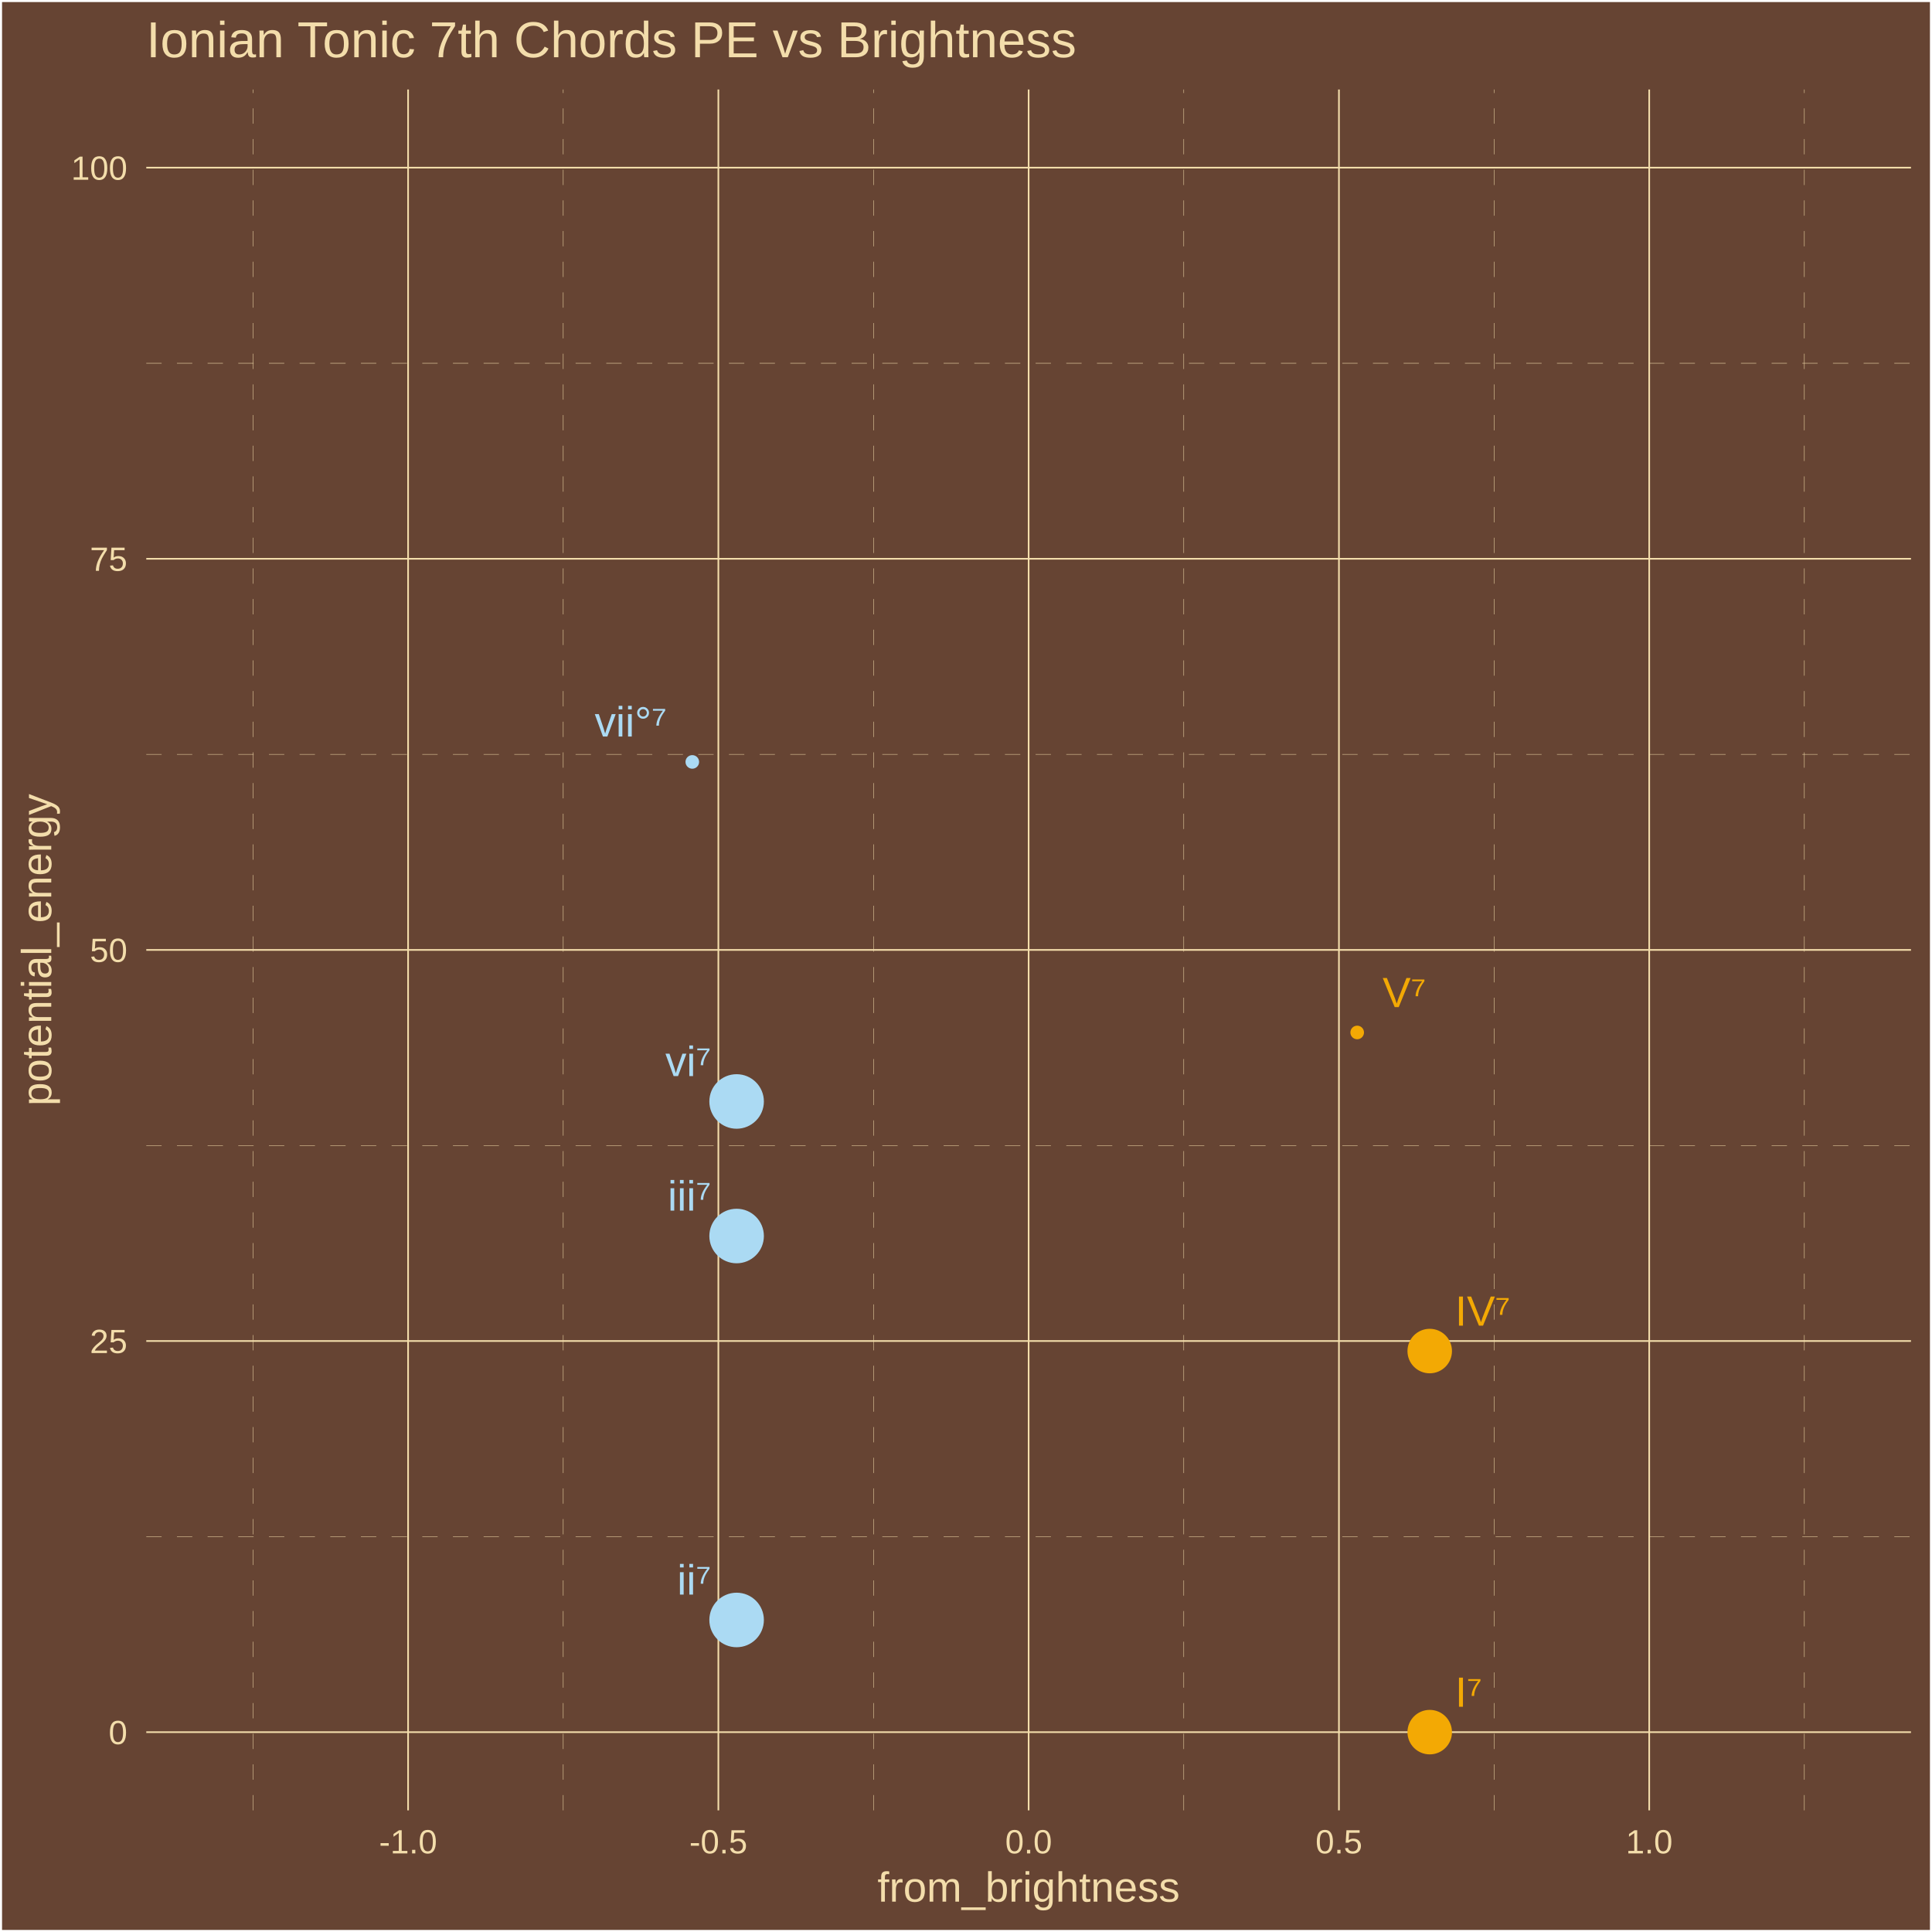
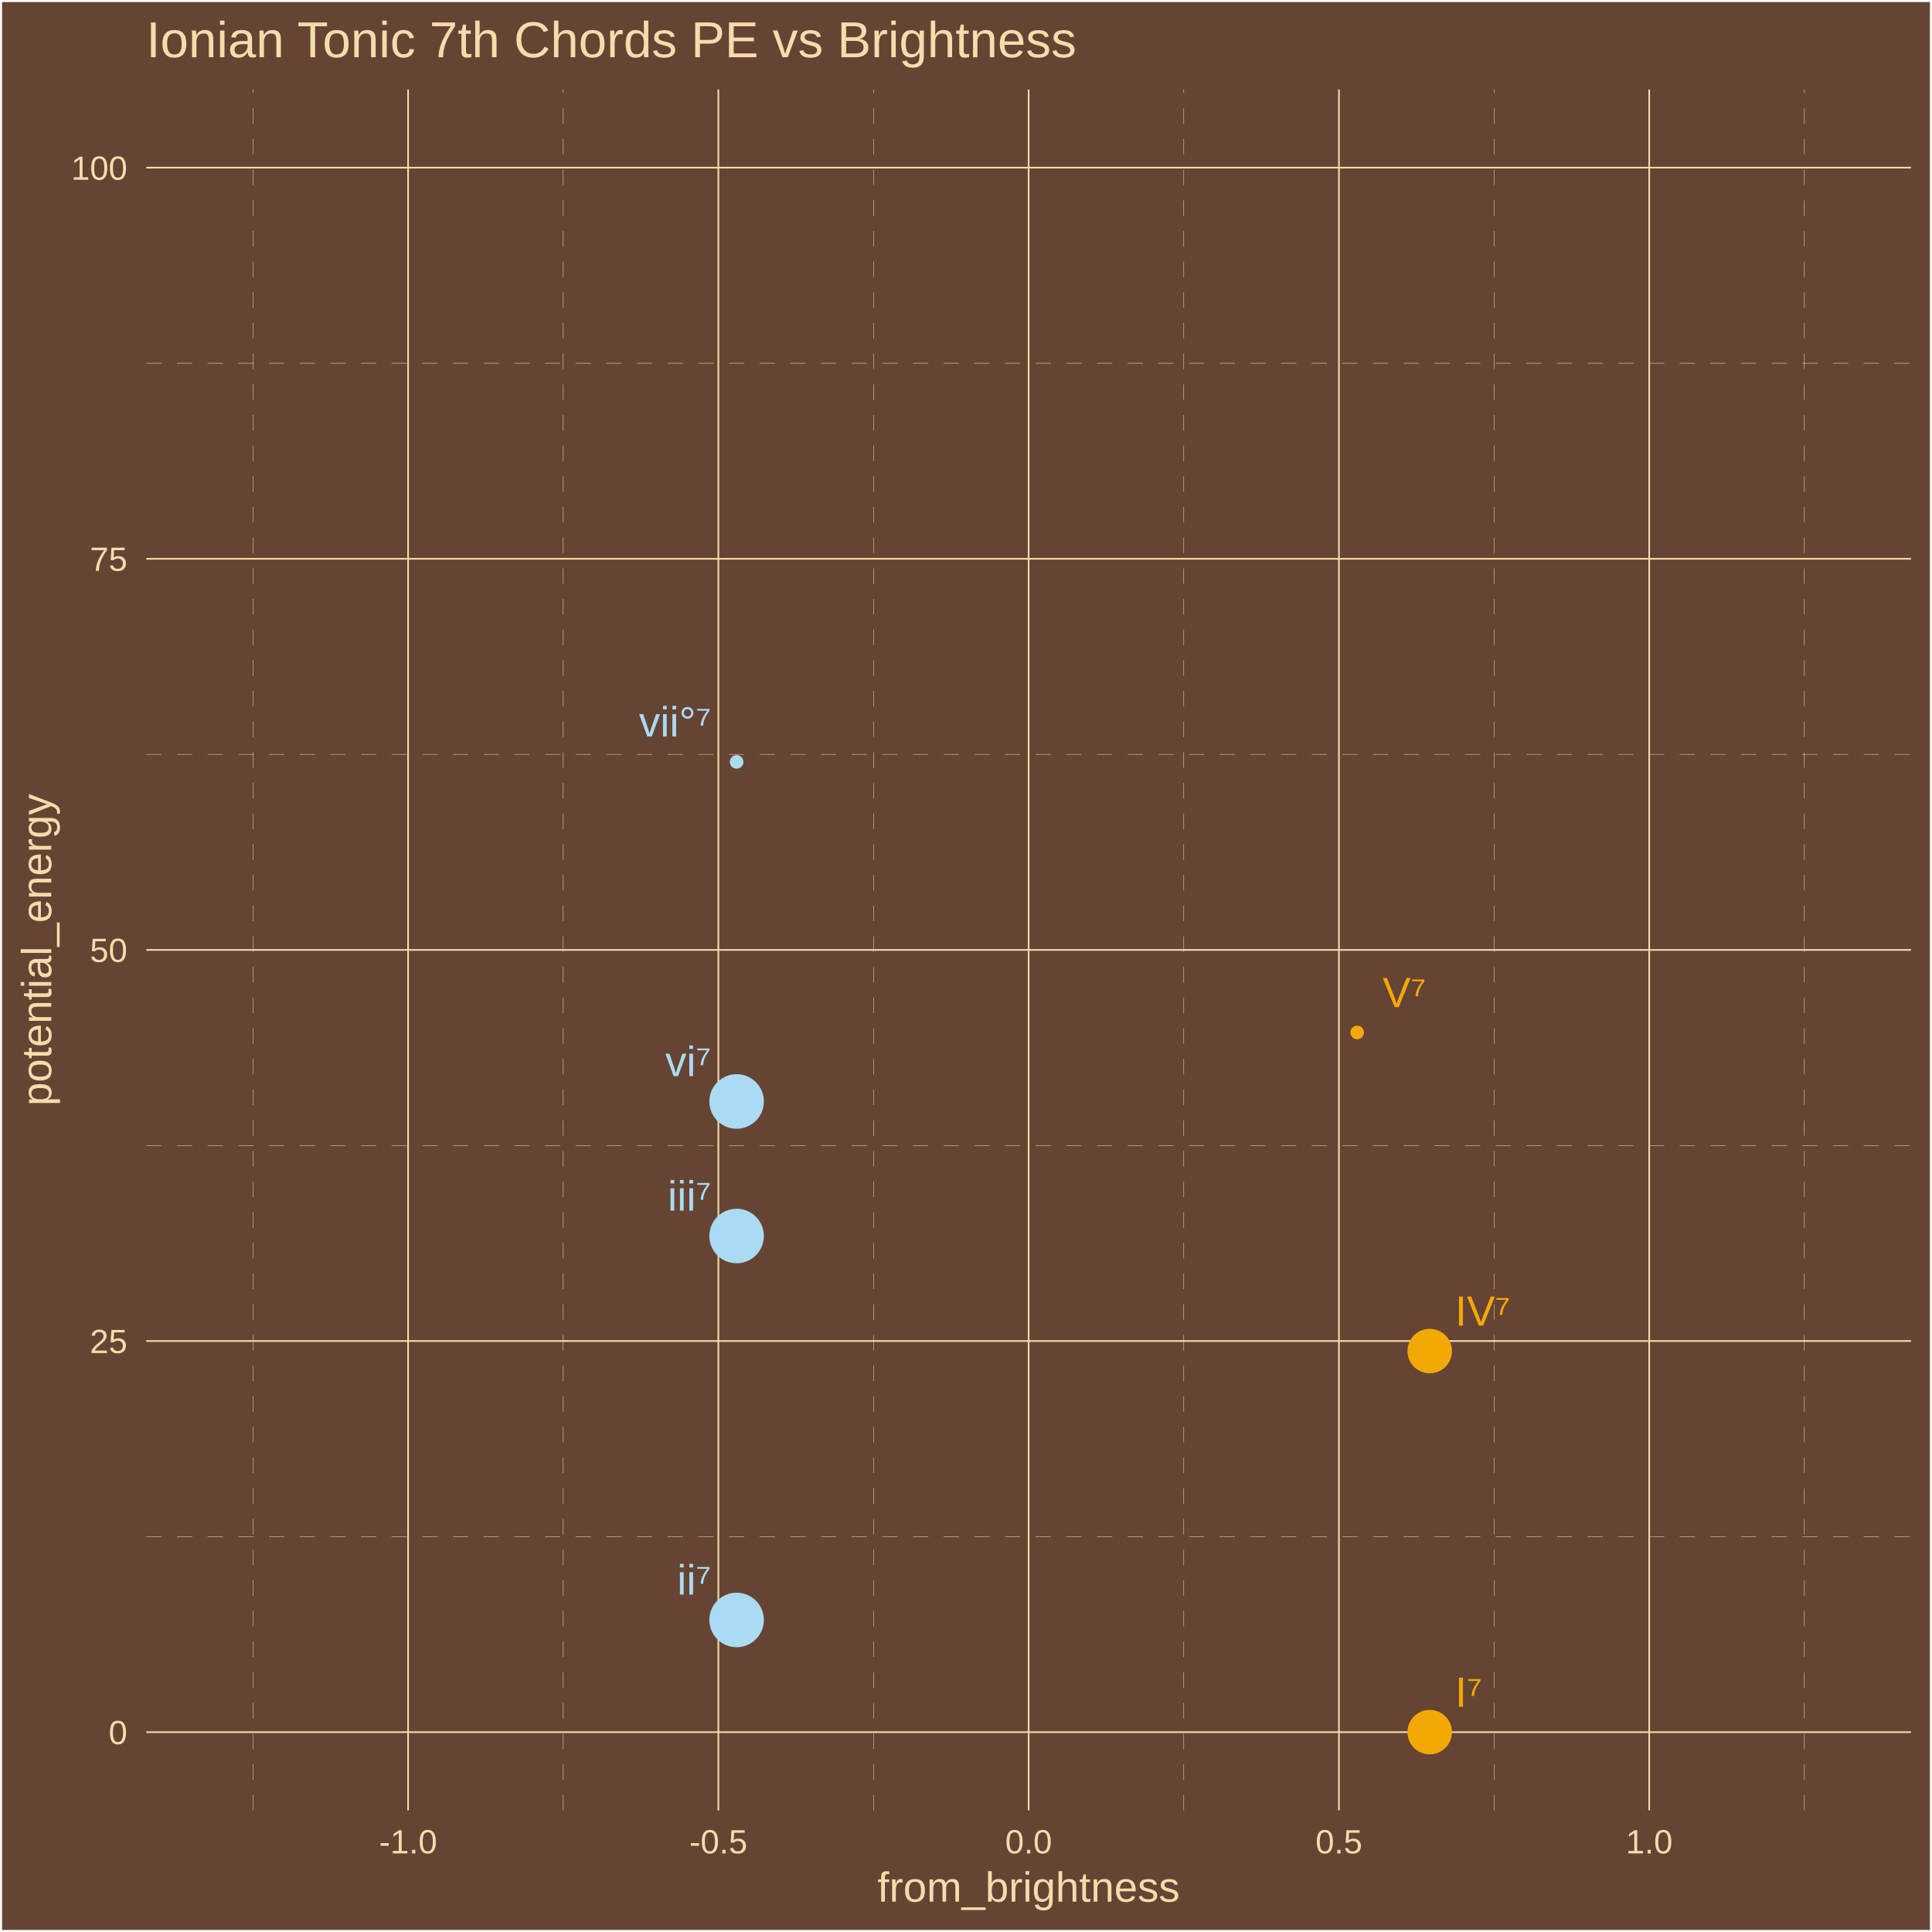
<svg xmlns="http://www.w3.org/2000/svg" class="svglite" width="504.00pt" height="504.00pt" viewBox="0 0 504.00 504.00">
  <defs>
    <style type="text/css">
    .svglite line, .svglite polyline, .svglite polygon, .svglite path, .svglite rect, .svglite circle {
      fill: none;
      stroke: #000000;
      stroke-linecap: round;
      stroke-linejoin: round;
      stroke-miterlimit: 10.00;
    }
    .svglite text {
      white-space: pre;
    }
  </style>
  </defs>
  <rect width="100%" height="100%" style="stroke: none; fill: #664433;" />
  <defs>
    <clipPath id="cpMC4wMHw1MDQuMDB8MC4wMHw1MDQuMDA=">
      <rect x="0.00" y="0.00" width="504.00" height="504.00" />
    </clipPath>
  </defs>
  <g clip-path="url(#cpMC4wMHw1MDQuMDB8MC4wMHw1MDQuMDA=)">
    <rect x="0.00" y="0" width="504.00" height="504.00" style="stroke-width: 1.07; stroke: #FFFFFF; fill: #664433;" />
  </g>
  <defs>
    <clipPath id="cpMzguMTZ8NDk4LjUyfDIzLjM0fDQ3Mi4yNw==">
      <rect x="38.16" y="23.34" width="460.36" height="448.93" />
    </clipPath>
  </defs>
  <g clip-path="url(#cpMzguMTZ8NDk4LjUyfDIzLjM0fDQ3Mi4yNw==)">
    <rect x="38.16" y="23.34" width="460.36" height="448.93" style="stroke-width: 1.07; stroke: none; fill: #664433;" />
    <polyline points="38.16,400.85 498.52,400.85 " style="stroke-width: 0.11; stroke: #F3DDAB; stroke-dasharray: 4.00,4.00; stroke-linecap: butt;" />
    <polyline points="38.16,298.82 498.52,298.82 " style="stroke-width: 0.11; stroke: #F3DDAB; stroke-dasharray: 4.00,4.00; stroke-linecap: butt;" />
    <polyline points="38.16,196.79 498.52,196.79 " style="stroke-width: 0.11; stroke: #F3DDAB; stroke-dasharray: 4.00,4.00; stroke-linecap: butt;" />
    <polyline points="38.16,94.76 498.52,94.76 " style="stroke-width: 0.11; stroke: #F3DDAB; stroke-dasharray: 4.00,4.00; stroke-linecap: butt;" />
    <polyline points="65.98,472.27 65.98,23.34 " style="stroke-width: 0.11; stroke: #F3DDAB; stroke-dasharray: 4.00,4.00; stroke-linecap: butt;" />
    <polyline points="146.93,472.27 146.93,23.34 " style="stroke-width: 0.11; stroke: #F3DDAB; stroke-dasharray: 4.00,4.00; stroke-linecap: butt;" />
    <polyline points="227.87,472.27 227.87,23.34 " style="stroke-width: 0.11; stroke: #F3DDAB; stroke-dasharray: 4.00,4.00; stroke-linecap: butt;" />
    <polyline points="308.81,472.27 308.81,23.34 " style="stroke-width: 0.11; stroke: #F3DDAB; stroke-dasharray: 4.00,4.00; stroke-linecap: butt;" />
    <polyline points="389.76,472.27 389.76,23.34 " style="stroke-width: 0.11; stroke: #F3DDAB; stroke-dasharray: 4.00,4.00; stroke-linecap: butt;" />
    <polyline points="470.70,472.27 470.70,23.34 " style="stroke-width: 0.11; stroke: #F3DDAB; stroke-dasharray: 4.00,4.00; stroke-linecap: butt;" />
    <polyline points="38.16,451.86 498.52,451.86 " style="stroke-width: 0.43; stroke: #F3DDAB; stroke-linecap: butt;" />
    <polyline points="38.16,349.83 498.52,349.83 " style="stroke-width: 0.43; stroke: #F3DDAB; stroke-linecap: butt;" />
    <polyline points="38.16,247.80 498.52,247.80 " style="stroke-width: 0.43; stroke: #F3DDAB; stroke-linecap: butt;" />
    <polyline points="38.16,145.77 498.52,145.77 " style="stroke-width: 0.43; stroke: #F3DDAB; stroke-linecap: butt;" />
    <polyline points="38.16,43.74 498.52,43.74 " style="stroke-width: 0.43; stroke: #F3DDAB; stroke-linecap: butt;" />
    <polyline points="106.46,472.27 106.46,23.34 " style="stroke-width: 0.43; stroke: #F3DDAB; stroke-linecap: butt;" />
    <polyline points="187.40,472.27 187.40,23.34 " style="stroke-width: 0.43; stroke: #F3DDAB; stroke-linecap: butt;" />
    <polyline points="268.34,472.27 268.34,23.34 " style="stroke-width: 0.43; stroke: #F3DDAB; stroke-linecap: butt;" />
    <polyline points="349.29,472.27 349.29,23.34 " style="stroke-width: 0.43; stroke: #F3DDAB; stroke-linecap: butt;" />
    <polyline points="430.23,472.27 430.23,23.34 " style="stroke-width: 0.43; stroke: #F3DDAB; stroke-linecap: butt;" />
    <circle cx="372.97" cy="451.86" r="5.45" style="stroke-width: 0.71; stroke: #F3A904; fill: #F3A904;" />
    <circle cx="192.16" cy="422.60" r="6.76" style="stroke-width: 0.71; stroke: #ABDAF3; fill: #ABDAF3;" />
    <circle cx="192.16" cy="322.44" r="6.76" style="stroke-width: 0.71; stroke: #ABDAF3; fill: #ABDAF3;" />
    <circle cx="372.97" cy="352.45" r="5.45" style="stroke-width: 0.71; stroke: #F3A904; fill: #F3A904;" />
    <circle cx="354.05" cy="269.34" r="1.42" style="stroke-width: 0.71; stroke: #F3A904; fill: #F3A904;" />
    <circle cx="192.16" cy="287.34" r="6.76" style="stroke-width: 0.71; stroke: #ABDAF3; fill: #ABDAF3;" />
-     <circle cx="180.60" cy="198.76" r="1.42" style="stroke-width: 0.71; stroke: #ABDAF3; fill: #ABDAF3;" />
+     <circle cx="192.16" cy="198.76" r="1.42" style="stroke-width: 0.71; stroke: #ABDAF3; fill: #ABDAF3;" />
    <polygon points="375.13,451.86 391.34,451.86 391.26,451.86 391.60,451.84 391.94,451.77 392.27,451.65 392.57,451.48 392.84,451.26 393.07,451.00 393.26,450.70 393.39,450.38 393.48,450.05 393.50,449.70 393.50,449.70 393.50,431.71 393.50,431.71 393.48,431.36 393.39,431.02 393.26,430.70 393.07,430.41 392.84,430.15 392.57,429.93 392.27,429.76 391.94,429.63 391.60,429.56 391.34,429.55 375.13,429.55 375.39,429.56 375.04,429.55 374.70,429.59 374.36,429.69 374.05,429.84 373.76,430.03 373.51,430.28 373.30,430.55 373.14,430.86 373.03,431.19 372.98,431.53 372.97,431.71 372.97,449.70 372.98,449.53 372.98,449.87 373.03,450.22 373.14,450.55 373.30,450.85 373.51,451.13 373.76,451.37 374.05,451.57 374.36,451.72 374.70,451.82 375.04,451.86 " style="stroke-width: nan; stroke: none;" />
    <text x="379.59" y="445.24" style="font-size: 11.04px;fill: #F3A904; font-family: &quot;Arial&quot;;" textLength="6.13px" lengthAdjust="spacingAndGlyphs">I⁷</text>
    <polygon points="171.96,422.60 190.00,422.60 189.91,422.60 190.26,422.58 190.60,422.51 190.93,422.39 191.23,422.22 191.50,422.00 191.73,421.74 191.91,421.44 192.05,421.12 192.13,420.79 192.16,420.44 192.16,420.44 192.16,402.45 192.16,402.45 192.13,402.10 192.05,401.76 191.91,401.44 191.73,401.15 191.50,400.89 191.23,400.67 190.93,400.50 190.60,400.37 190.26,400.30 190.00,400.29 171.96,400.29 172.22,400.30 171.87,400.29 171.52,400.33 171.19,400.43 170.88,400.58 170.59,400.77 170.34,401.01 170.13,401.29 169.97,401.60 169.86,401.93 169.80,402.27 169.80,402.45 169.80,420.44 169.80,420.27 169.80,420.61 169.86,420.96 169.97,421.29 170.13,421.59 170.34,421.87 170.59,422.11 170.88,422.31 171.19,422.46 171.52,422.56 171.87,422.60 " style="stroke-width: nan; stroke: none;" />
    <text x="185.54" y="415.98" text-anchor="end" style="font-size: 11.04px;fill: #ABDAF3; font-family: &quot;Arial&quot;;" textLength="7.96px" lengthAdjust="spacingAndGlyphs">ii⁷</text>
    <polygon points="169.51,322.44 190.00,322.44 189.91,322.44 190.26,322.42 190.60,322.35 190.93,322.23 191.23,322.06 191.50,321.84 191.73,321.58 191.91,321.28 192.05,320.96 192.13,320.62 192.16,320.28 192.16,320.28 192.16,302.29 192.16,302.29 192.13,301.94 192.05,301.60 191.91,301.28 191.73,300.99 191.50,300.73 191.23,300.51 190.93,300.33 190.60,300.21 190.26,300.14 190.00,300.13 169.51,300.13 169.77,300.14 169.42,300.13 169.08,300.17 168.74,300.27 168.43,300.41 168.14,300.61 167.89,300.85 167.68,301.13 167.52,301.44 167.41,301.77 167.36,302.11 167.35,302.29 167.35,320.28 167.36,320.10 167.36,320.45 167.41,320.80 167.52,321.12 167.68,321.43 167.89,321.71 168.14,321.95 168.43,322.15 168.74,322.30 169.08,322.39 169.42,322.44 " style="stroke-width: nan; stroke: none;" />
    <text x="185.54" y="315.81" text-anchor="end" style="font-size: 11.04px;fill: #ABDAF3; font-family: &quot;Arial&quot;;" textLength="10.41px" lengthAdjust="spacingAndGlyphs">iii⁷</text>
    <polygon points="375.13,352.45 398.70,352.45 398.61,352.45 398.96,352.43 399.30,352.36 399.63,352.24 399.93,352.07 400.20,351.85 400.43,351.59 400.61,351.29 400.75,350.97 400.83,350.64 400.86,350.29 400.86,350.29 400.86,332.30 400.86,332.30 400.83,331.95 400.75,331.61 400.61,331.29 400.43,331.00 400.20,330.74 399.93,330.52 399.63,330.35 399.30,330.22 398.96,330.15 398.70,330.14 375.13,330.14 375.39,330.15 375.04,330.14 374.70,330.18 374.36,330.28 374.05,330.43 373.76,330.62 373.51,330.86 373.30,331.14 373.14,331.45 373.03,331.78 372.98,332.12 372.97,332.30 372.97,350.29 372.98,350.12 372.98,350.46 373.03,350.81 373.14,351.14 373.30,351.44 373.51,351.72 373.76,351.96 374.05,352.16 374.36,352.31 374.70,352.41 375.04,352.45 " style="stroke-width: nan; stroke: none;" />
    <text x="379.59" y="345.83" style="font-size: 11.04px;fill: #F3A904; font-family: &quot;Arial&quot;;" textLength="13.49px" lengthAdjust="spacingAndGlyphs">IV⁷</text>
    <polygon points="356.21,269.34 376.71,269.34 376.63,269.34 376.97,269.33 377.31,269.26 377.64,269.14 377.94,268.96 378.21,268.74 378.44,268.48 378.62,268.19 378.76,267.87 378.84,267.53 378.87,267.18 378.87,267.18 378.87,249.19 378.87,249.19 378.84,248.84 378.76,248.51 378.62,248.19 378.44,247.89 378.21,247.63 377.94,247.41 377.64,247.24 377.31,247.12 376.97,247.05 376.71,247.03 356.21,247.03 356.47,247.05 356.12,247.03 355.77,247.07 355.44,247.17 355.13,247.32 354.84,247.52 354.59,247.76 354.38,248.04 354.22,248.34 354.11,248.67 354.05,249.02 354.05,249.19 354.05,267.18 354.05,267.01 354.05,267.36 354.11,267.70 354.22,268.03 354.38,268.34 354.59,268.62 354.84,268.86 355.13,269.05 355.44,269.20 355.77,269.30 356.12,269.34 " style="stroke-width: nan; stroke: none;" />
    <text x="360.67" y="262.72" style="font-size: 11.04px;fill: #F3A904; font-family: &quot;Arial&quot;;" textLength="10.43px" lengthAdjust="spacingAndGlyphs">V⁷</text>
    <polygon points="168.89,287.34 190.00,287.34 189.91,287.34 190.26,287.33 190.60,287.26 190.93,287.13 191.23,286.96 191.50,286.74 191.73,286.48 191.91,286.19 192.05,285.87 192.13,285.53 192.16,285.18 192.16,285.18 192.16,267.19 192.16,267.19 192.13,266.84 192.05,266.51 191.91,266.19 191.73,265.89 191.50,265.63 191.23,265.41 190.93,265.24 190.60,265.11 190.26,265.04 190.00,265.03 168.89,265.03 169.15,265.04 168.80,265.03 168.46,265.07 168.12,265.17 167.81,265.32 167.52,265.52 167.27,265.76 167.06,266.03 166.90,266.34 166.79,266.67 166.74,267.02 166.73,267.19 166.73,285.18 166.74,285.01 166.74,285.36 166.79,285.70 166.90,286.03 167.06,286.34 167.27,286.61 167.52,286.85 167.81,287.05 168.12,287.20 168.46,287.30 168.80,287.34 " style="stroke-width: nan; stroke: none;" />
    <text x="185.54" y="280.72" text-anchor="end" style="font-size: 11.04px;fill: #ABDAF3; font-family: &quot;Arial&quot;;" textLength="11.03px" lengthAdjust="spacingAndGlyphs">vi⁷</text>
-     <polygon points="150.46,198.76 178.44,198.76 178.35,198.76 178.70,198.74 179.04,198.67 179.36,198.55 179.66,198.38 179.93,198.16 180.16,197.90 180.35,197.60 180.49,197.28 180.57,196.94 180.60,196.60 180.60,196.60 180.60,178.61 180.60,178.61 180.57,178.26 180.49,177.92 180.35,177.60 180.16,177.31 179.93,177.05 179.66,176.83 179.36,176.65 179.04,176.53 178.70,176.46 178.44,176.45 150.46,176.45 150.73,176.46 150.38,176.45 150.03,176.49 149.70,176.59 149.38,176.73 149.10,176.93 148.85,177.17 148.64,177.45 148.48,177.76 148.37,178.09 148.31,178.43 148.30,178.61 148.30,196.60 148.31,196.42 148.31,196.77 148.37,197.12 148.48,197.44 148.64,197.75 148.85,198.03 149.10,198.27 149.38,198.47 149.70,198.62 150.03,198.71 150.38,198.76 " style="stroke-width: nan; stroke: none;" />
-     <text x="173.97" y="192.13" text-anchor="end" style="font-size: 11.04px;fill: #ABDAF3; font-family: &quot;Arial&quot;;" textLength="17.89px" lengthAdjust="spacingAndGlyphs">vii°⁷</text>
+     <polygon points="162.03,198.76 190.00,198.76 189.91,198.76 190.26,198.74 190.60,198.67 190.93,198.55 191.23,198.38 191.50,198.16 191.73,197.90 191.91,197.60 192.05,197.28 192.13,196.94 192.16,196.60 192.16,196.60 192.16,178.61 192.16,178.61 192.13,178.26 192.05,177.92 191.91,177.60 191.73,177.31 191.50,177.05 191.23,176.83 190.93,176.65 190.60,176.53 190.26,176.46 190.00,176.45 162.03,176.45 162.29,176.46 161.94,176.45 161.60,176.49 161.26,176.59 160.95,176.73 160.66,176.93 160.41,177.17 160.20,177.45 160.04,177.76 159.93,178.09 159.88,178.43 159.87,178.61 159.87,196.60 159.88,196.42 159.88,196.77 159.93,197.12 160.04,197.44 160.20,197.75 160.41,198.03 160.66,198.27 160.95,198.47 161.26,198.62 161.60,198.71 161.94,198.76 " style="stroke-width: nan; stroke: none;" />
+     <text x="185.54" y="192.13" text-anchor="end" style="font-size: 11.04px;fill: #ABDAF3; font-family: &quot;Arial&quot;;" textLength="17.89px" lengthAdjust="spacingAndGlyphs">vii°⁷</text>
  </g>
  <g clip-path="url(#cpMC4wMHw1MDQuMDB8MC4wMHw1MDQuMDA=)">
    <text x="33.23" y="455.01" text-anchor="end" style="font-size: 8.80px;fill: #F3DDAB; font-family: &quot;Arial&quot;;" textLength="4.90px" lengthAdjust="spacingAndGlyphs">0</text>
    <text x="33.23" y="352.98" text-anchor="end" style="font-size: 8.80px;fill: #F3DDAB; font-family: &quot;Arial&quot;;" textLength="9.79px" lengthAdjust="spacingAndGlyphs">25</text>
    <text x="33.23" y="250.95" text-anchor="end" style="font-size: 8.80px;fill: #F3DDAB; font-family: &quot;Arial&quot;;" textLength="9.79px" lengthAdjust="spacingAndGlyphs">50</text>
    <text x="33.23" y="148.92" text-anchor="end" style="font-size: 8.80px;fill: #F3DDAB; font-family: &quot;Arial&quot;;" textLength="9.79px" lengthAdjust="spacingAndGlyphs">75</text>
    <text x="33.23" y="46.90" text-anchor="end" style="font-size: 8.80px;fill: #F3DDAB; font-family: &quot;Arial&quot;;" textLength="14.69px" lengthAdjust="spacingAndGlyphs">100</text>
    <text x="106.46" y="483.50" text-anchor="middle" style="font-size: 8.80px;fill: #F3DDAB; font-family: &quot;Arial&quot;;" textLength="15.16px" lengthAdjust="spacingAndGlyphs">-1.0</text>
    <text x="187.40" y="483.50" text-anchor="middle" style="font-size: 8.80px;fill: #F3DDAB; font-family: &quot;Arial&quot;;" textLength="15.16px" lengthAdjust="spacingAndGlyphs">-0.5</text>
    <text x="268.34" y="483.50" text-anchor="middle" style="font-size: 8.80px;fill: #F3DDAB; font-family: &quot;Arial&quot;;" textLength="12.23px" lengthAdjust="spacingAndGlyphs">0.0</text>
    <text x="349.29" y="483.50" text-anchor="middle" style="font-size: 8.80px;fill: #F3DDAB; font-family: &quot;Arial&quot;;" textLength="12.23px" lengthAdjust="spacingAndGlyphs">0.5</text>
    <text x="430.23" y="483.50" text-anchor="middle" style="font-size: 8.80px;fill: #F3DDAB; font-family: &quot;Arial&quot;;" textLength="12.23px" lengthAdjust="spacingAndGlyphs">1.0</text>
    <text x="268.34" y="496.09" text-anchor="middle" style="font-size: 11.00px;fill: #F3DDAB; font-family: &quot;Arial&quot;;" textLength="78.88px" lengthAdjust="spacingAndGlyphs">from_brightness</text>
    <text transform="translate(13.37,247.80) rotate(-90)" text-anchor="middle" style="font-size: 11.00px;fill: #F3DDAB; font-family: &quot;Arial&quot;;" textLength="81.35px" lengthAdjust="spacingAndGlyphs">potential_energy</text>
    <text x="38.16" y="14.94" style="font-size: 13.20px;fill: #F3DDAB; font-family: &quot;Arial&quot;;" textLength="244.16px" lengthAdjust="spacingAndGlyphs">Ionian Tonic 7th Chords PE vs Brightness</text>
  </g>
</svg>
